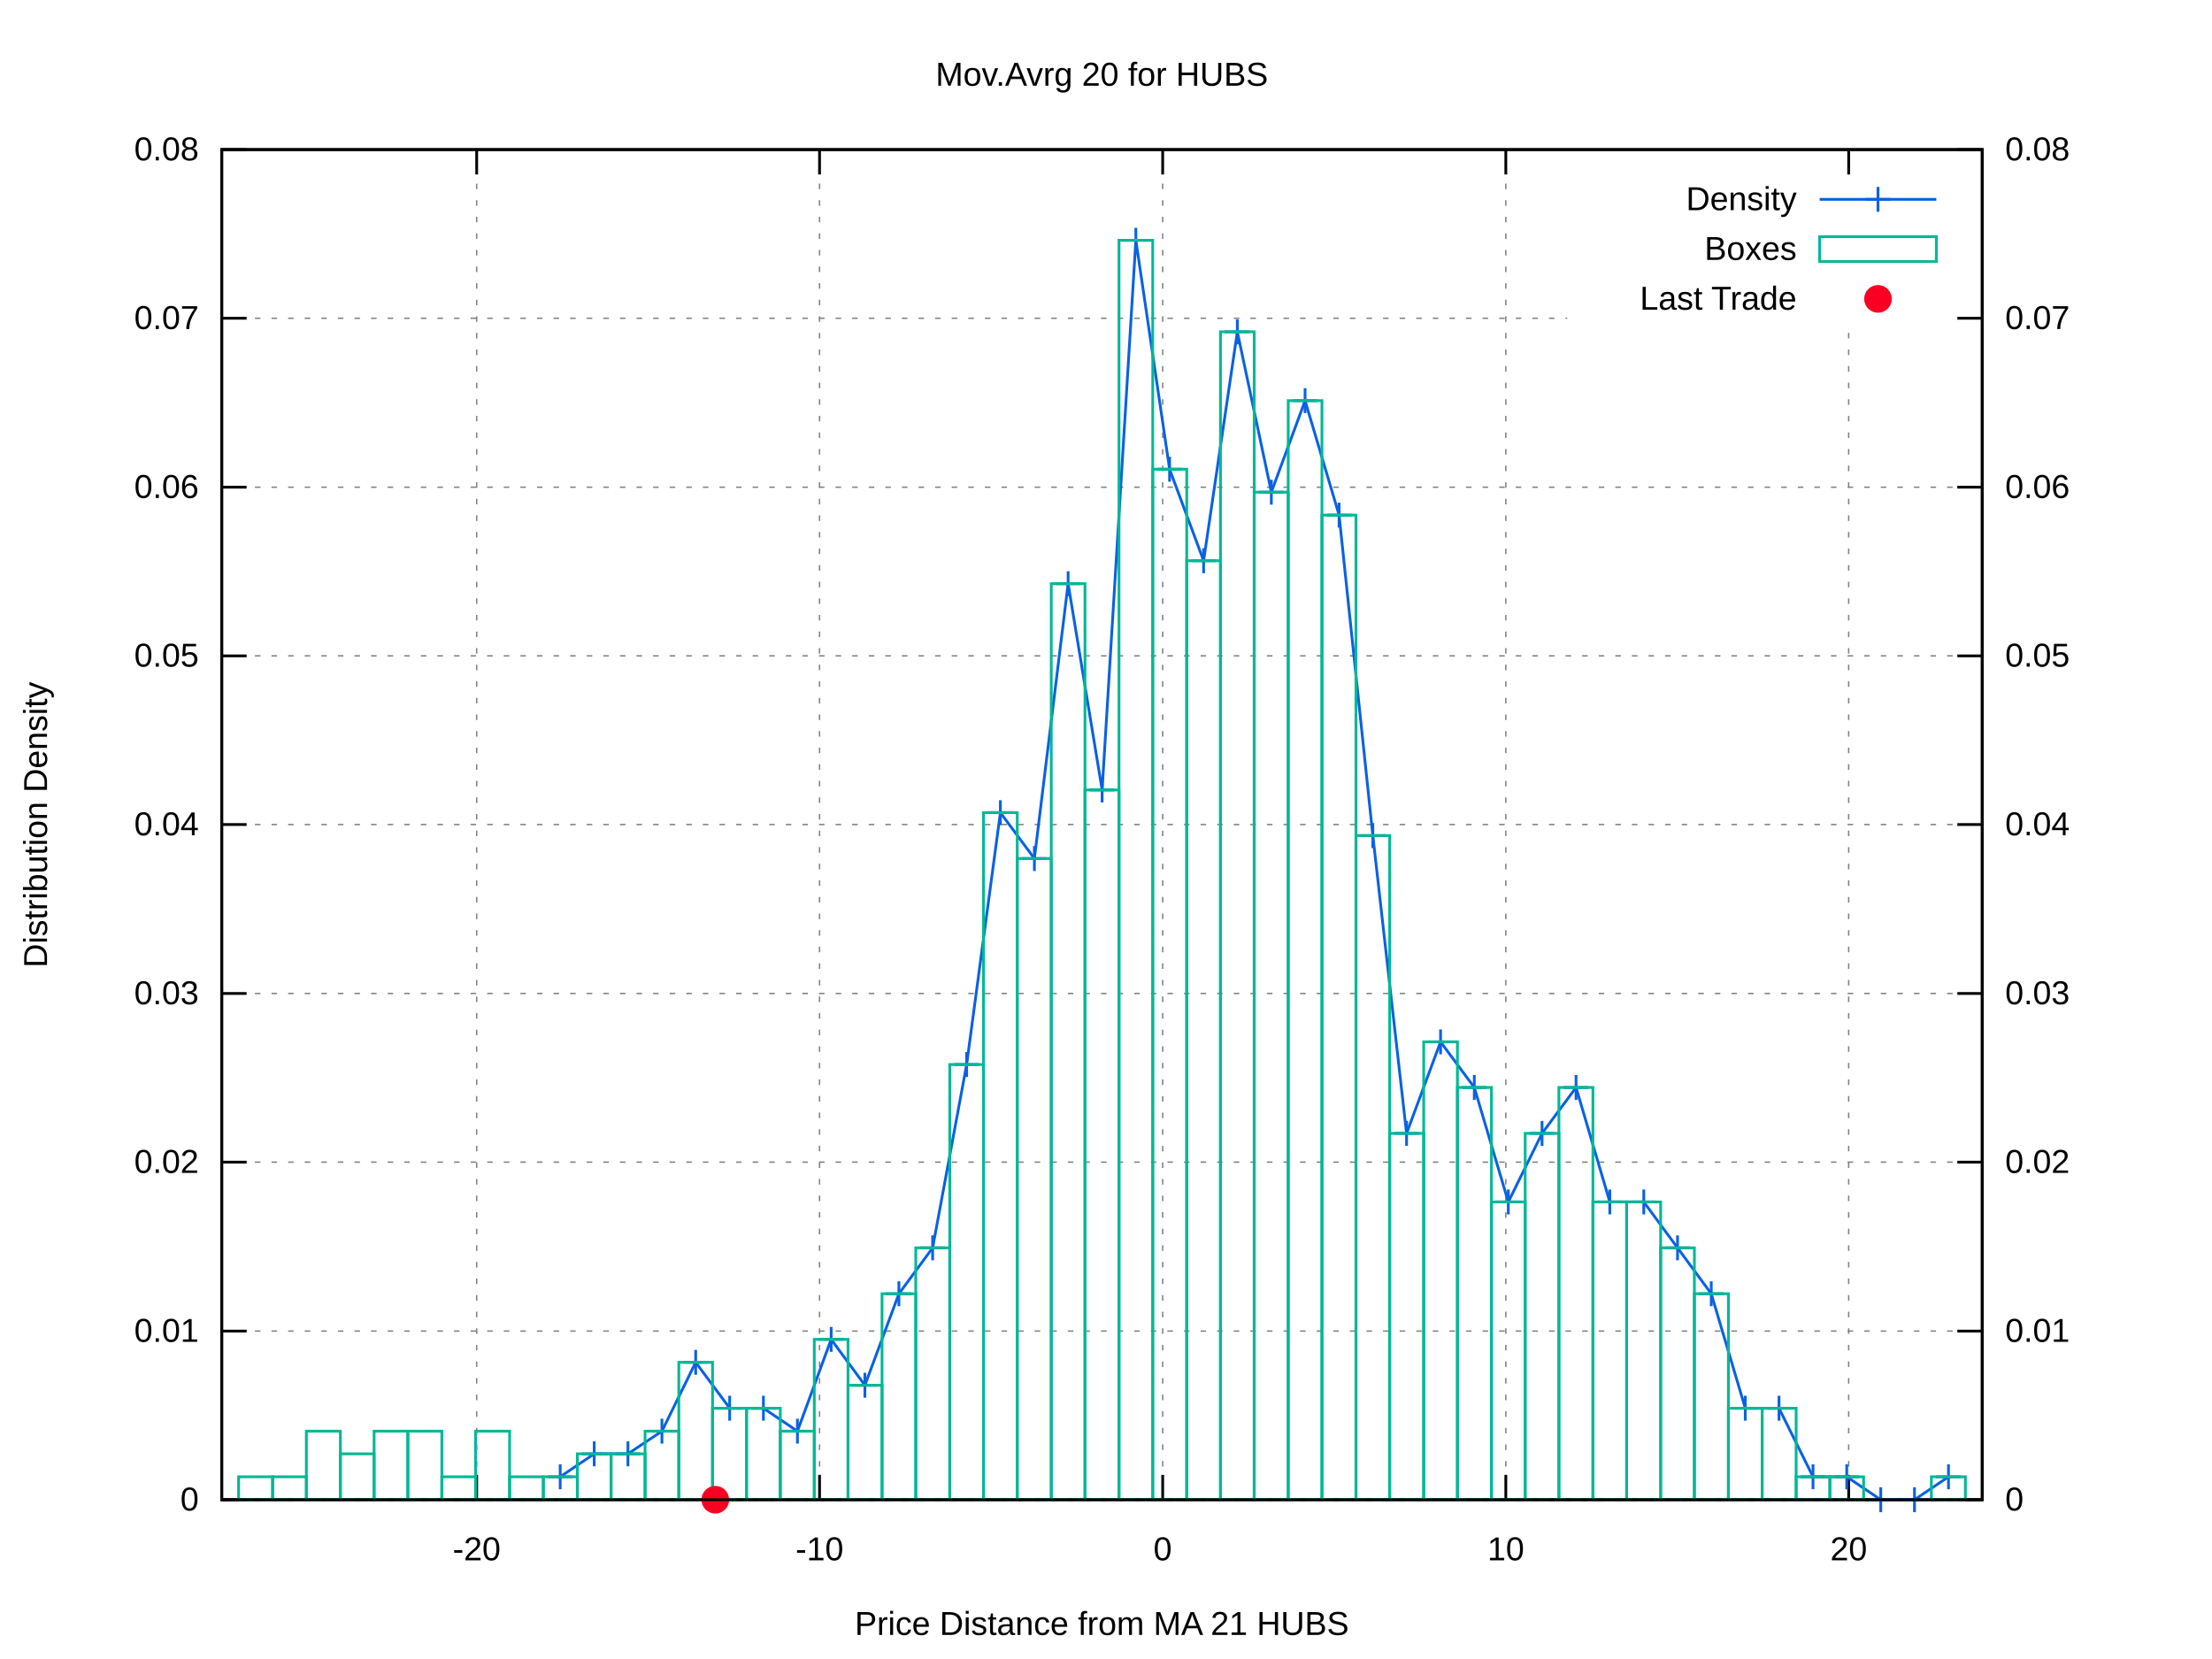
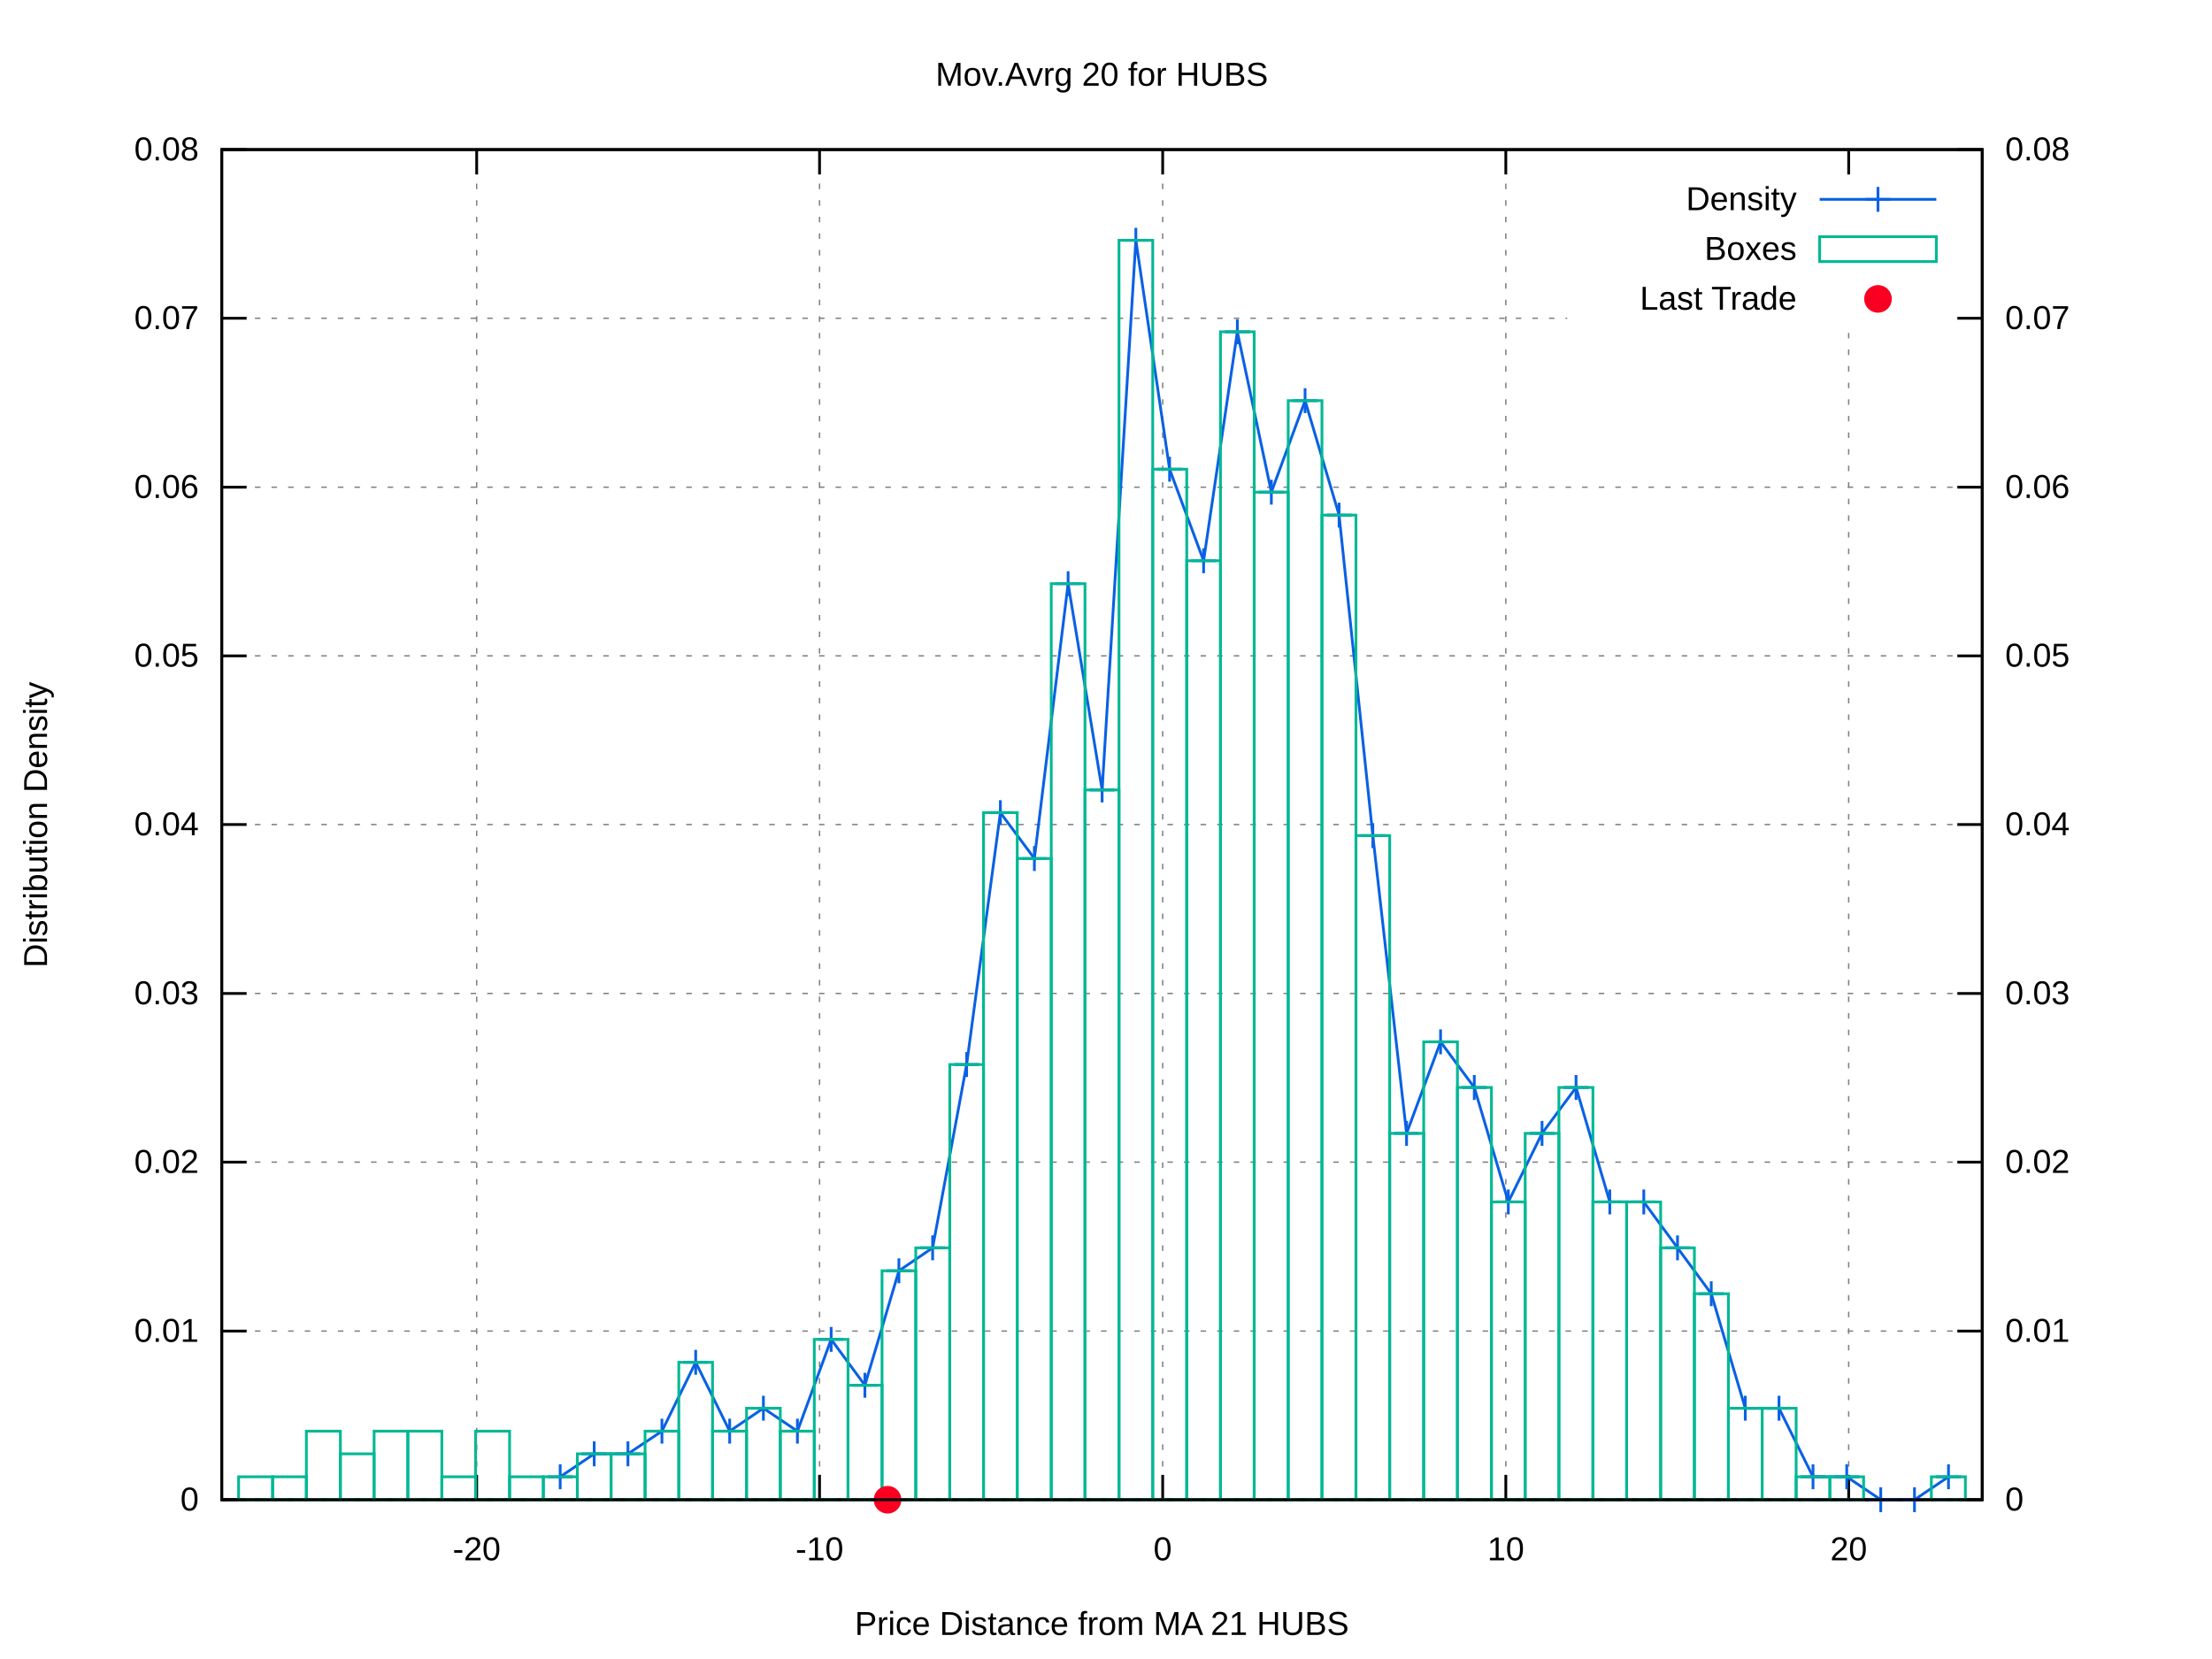
<svg xmlns="http://www.w3.org/2000/svg" xmlns:xlink="http://www.w3.org/1999/xlink" viewBox="0 0 800 600">
  <g id="gnuplot_canvas">
    <rect x="0" y="0" width="800" height="600" fill="#ffffff" />
    <defs>
      <circle id="gpDot" r="0.5" stroke-width="0.5" />
      <path id="gpPt0" stroke-width="0.222" stroke="currentColor" d="M-1,0 h2 M0,-1 v2" />
      <path id="gpPt1" stroke-width="0.222" stroke="currentColor" d="M-1,-1 L1,1 M1,-1 L-1,1" />
      <path id="gpPt2" stroke-width="0.222" stroke="currentColor" d="M-1,0 L1,0 M0,-1 L0,1 M-1,-1 L1,1 M-1,1 L1,-1" />
      <rect id="gpPt3" stroke-width="0.222" stroke="currentColor" x="-1" y="-1" width="2" height="2" />
      <rect id="gpPt4" stroke-width="0.222" stroke="currentColor" fill="currentColor" x="-1" y="-1" width="2" height="2" />
      <circle id="gpPt5" stroke-width="0.222" stroke="currentColor" cx="0" cy="0" r="1" />
      <use xlink:href="#gpPt5" id="gpPt6" fill="currentColor" stroke="none" />
      <path id="gpPt7" stroke-width="0.222" stroke="currentColor" d="M0,-1.33 L-1.33,0.67 L1.33,0.67 z" />
      <use xlink:href="#gpPt7" id="gpPt8" fill="currentColor" stroke="none" />
      <use xlink:href="#gpPt7" id="gpPt9" stroke="currentColor" transform="rotate(180)" />
      <use xlink:href="#gpPt9" id="gpPt10" fill="currentColor" stroke="none" />
      <use xlink:href="#gpPt3" id="gpPt11" stroke="currentColor" transform="rotate(45)" />
      <use xlink:href="#gpPt11" id="gpPt12" fill="currentColor" stroke="none" />
      <path id="gpPt13" stroke-width="0.222" stroke="currentColor" d="M0,1.330 L1.265,0.411 L0.782,-1.067 L-0.782,-1.076 L-1.265,0.411 z" />
      <use xlink:href="#gpPt13" id="gpPt14" fill="currentColor" stroke="none" />
      <filter id="textbox" filterUnits="objectBoundingBox" x="0" y="0" height="1" width="1">
        <feFlood flood-color="#FFFFFF" flood-opacity="1" result="bgnd" />
        <feComposite in="SourceGraphic" in2="bgnd" operator="atop" />
      </filter>
      <filter id="greybox" filterUnits="objectBoundingBox" x="0" y="0" height="1" width="1">
        <feFlood flood-color="lightgrey" flood-opacity="1" result="grey" />
        <feComposite in="SourceGraphic" in2="grey" operator="atop" />
      </filter>
    </defs>
    <g fill="none" color="#FFFFFF" stroke="black" stroke-width="1.00" stroke-linecap="butt" stroke-linejoin="miter">
</g>
    <g fill="none" color="black" stroke="currentColor" stroke-width="1.00" stroke-linecap="butt" stroke-linejoin="miter">
</g>
    <g fill="none" color="black" stroke="black" stroke-width="0.50" stroke-linecap="butt" stroke-linejoin="miter">
</g>
    <g fill="none" color="gray" stroke="currentColor" stroke-width="0.50" stroke-linecap="butt" stroke-linejoin="miter">
      <path stroke="gray" stroke-dasharray="2,4" class="gridline" d="M80.2,542.4 L716.9,542.4  " />
    </g>
    <g fill="none" color="gray" stroke="gray" stroke-width="1.00" stroke-linecap="butt" stroke-linejoin="miter">
</g>
    <g fill="none" color="black" stroke="currentColor" stroke-width="1.00" stroke-linecap="butt" stroke-linejoin="miter">
      <path stroke="black" d="M80.2,542.4 L89.2,542.4  " />
      <g transform="translate(71.9,546.3)" stroke="none" fill="black" font-family="arial" font-size="12.00" text-anchor="end">
        <text>
          <tspan font-family="arial"> 0</tspan>
        </text>
      </g>
    </g>
    <g fill="none" color="black" stroke="currentColor" stroke-width="1.00" stroke-linecap="butt" stroke-linejoin="miter">
</g>
    <g fill="none" color="black" stroke="black" stroke-width="0.50" stroke-linecap="butt" stroke-linejoin="miter">
</g>
    <g fill="none" color="gray" stroke="currentColor" stroke-width="0.50" stroke-linecap="butt" stroke-linejoin="miter">
      <path stroke="gray" stroke-dasharray="2,4" class="gridline" d="M80.2,481.4 L716.9,481.4  " />
    </g>
    <g fill="none" color="gray" stroke="gray" stroke-width="1.00" stroke-linecap="butt" stroke-linejoin="miter">
</g>
    <g fill="none" color="black" stroke="currentColor" stroke-width="1.00" stroke-linecap="butt" stroke-linejoin="miter">
      <path stroke="black" d="M80.2,481.4 L89.2,481.4  " />
      <g transform="translate(71.9,485.3)" stroke="none" fill="black" font-family="arial" font-size="12.00" text-anchor="end">
        <text>
          <tspan font-family="arial"> 0.01</tspan>
        </text>
      </g>
    </g>
    <g fill="none" color="black" stroke="currentColor" stroke-width="1.00" stroke-linecap="butt" stroke-linejoin="miter">
</g>
    <g fill="none" color="black" stroke="black" stroke-width="0.50" stroke-linecap="butt" stroke-linejoin="miter">
</g>
    <g fill="none" color="gray" stroke="currentColor" stroke-width="0.50" stroke-linecap="butt" stroke-linejoin="miter">
      <path stroke="gray" stroke-dasharray="2,4" class="gridline" d="M80.2,420.3 L716.9,420.3  " />
    </g>
    <g fill="none" color="gray" stroke="gray" stroke-width="1.00" stroke-linecap="butt" stroke-linejoin="miter">
</g>
    <g fill="none" color="black" stroke="currentColor" stroke-width="1.00" stroke-linecap="butt" stroke-linejoin="miter">
      <path stroke="black" d="M80.2,420.3 L89.2,420.3  " />
      <g transform="translate(71.9,424.2)" stroke="none" fill="black" font-family="arial" font-size="12.00" text-anchor="end">
        <text>
          <tspan font-family="arial"> 0.02</tspan>
        </text>
      </g>
    </g>
    <g fill="none" color="black" stroke="currentColor" stroke-width="1.00" stroke-linecap="butt" stroke-linejoin="miter">
</g>
    <g fill="none" color="black" stroke="black" stroke-width="0.50" stroke-linecap="butt" stroke-linejoin="miter">
</g>
    <g fill="none" color="gray" stroke="currentColor" stroke-width="0.50" stroke-linecap="butt" stroke-linejoin="miter">
      <path stroke="gray" stroke-dasharray="2,4" class="gridline" d="M80.2,359.3 L716.9,359.3  " />
    </g>
    <g fill="none" color="gray" stroke="gray" stroke-width="1.00" stroke-linecap="butt" stroke-linejoin="miter">
</g>
    <g fill="none" color="black" stroke="currentColor" stroke-width="1.00" stroke-linecap="butt" stroke-linejoin="miter">
      <path stroke="black" d="M80.2,359.3 L89.2,359.3  " />
      <g transform="translate(71.9,363.2)" stroke="none" fill="black" font-family="arial" font-size="12.00" text-anchor="end">
        <text>
          <tspan font-family="arial"> 0.03</tspan>
        </text>
      </g>
    </g>
    <g fill="none" color="black" stroke="currentColor" stroke-width="1.00" stroke-linecap="butt" stroke-linejoin="miter">
</g>
    <g fill="none" color="black" stroke="black" stroke-width="0.50" stroke-linecap="butt" stroke-linejoin="miter">
</g>
    <g fill="none" color="gray" stroke="currentColor" stroke-width="0.50" stroke-linecap="butt" stroke-linejoin="miter">
      <path stroke="gray" stroke-dasharray="2,4" class="gridline" d="M80.2,298.2 L716.9,298.2  " />
    </g>
    <g fill="none" color="gray" stroke="gray" stroke-width="1.00" stroke-linecap="butt" stroke-linejoin="miter">
</g>
    <g fill="none" color="black" stroke="currentColor" stroke-width="1.00" stroke-linecap="butt" stroke-linejoin="miter">
      <path stroke="black" d="M80.2,298.2 L89.2,298.2  " />
      <g transform="translate(71.9,302.1)" stroke="none" fill="black" font-family="arial" font-size="12.00" text-anchor="end">
        <text>
          <tspan font-family="arial"> 0.04</tspan>
        </text>
      </g>
    </g>
    <g fill="none" color="black" stroke="currentColor" stroke-width="1.00" stroke-linecap="butt" stroke-linejoin="miter">
</g>
    <g fill="none" color="black" stroke="black" stroke-width="0.50" stroke-linecap="butt" stroke-linejoin="miter">
</g>
    <g fill="none" color="gray" stroke="currentColor" stroke-width="0.50" stroke-linecap="butt" stroke-linejoin="miter">
      <path stroke="gray" stroke-dasharray="2,4" class="gridline" d="M80.2,237.2 L716.9,237.2  " />
    </g>
    <g fill="none" color="gray" stroke="gray" stroke-width="1.00" stroke-linecap="butt" stroke-linejoin="miter">
</g>
    <g fill="none" color="black" stroke="currentColor" stroke-width="1.00" stroke-linecap="butt" stroke-linejoin="miter">
      <path stroke="black" d="M80.2,237.2 L89.2,237.2  " />
      <g transform="translate(71.9,241.1)" stroke="none" fill="black" font-family="arial" font-size="12.00" text-anchor="end">
        <text>
          <tspan font-family="arial"> 0.05</tspan>
        </text>
      </g>
    </g>
    <g fill="none" color="black" stroke="currentColor" stroke-width="1.00" stroke-linecap="butt" stroke-linejoin="miter">
</g>
    <g fill="none" color="black" stroke="black" stroke-width="0.50" stroke-linecap="butt" stroke-linejoin="miter">
</g>
    <g fill="none" color="gray" stroke="currentColor" stroke-width="0.50" stroke-linecap="butt" stroke-linejoin="miter">
      <path stroke="gray" stroke-dasharray="2,4" class="gridline" d="M80.2,176.2 L716.9,176.2  " />
    </g>
    <g fill="none" color="gray" stroke="gray" stroke-width="1.00" stroke-linecap="butt" stroke-linejoin="miter">
</g>
    <g fill="none" color="black" stroke="currentColor" stroke-width="1.00" stroke-linecap="butt" stroke-linejoin="miter">
      <path stroke="black" d="M80.2,176.2 L89.2,176.2  " />
      <g transform="translate(71.9,180.1)" stroke="none" fill="black" font-family="arial" font-size="12.00" text-anchor="end">
        <text>
          <tspan font-family="arial"> 0.06</tspan>
        </text>
      </g>
    </g>
    <g fill="none" color="black" stroke="currentColor" stroke-width="1.00" stroke-linecap="butt" stroke-linejoin="miter">
</g>
    <g fill="none" color="black" stroke="black" stroke-width="0.50" stroke-linecap="butt" stroke-linejoin="miter">
</g>
    <g fill="none" color="gray" stroke="currentColor" stroke-width="0.50" stroke-linecap="butt" stroke-linejoin="miter">
      <path stroke="gray" stroke-dasharray="2,4" class="gridline" d="M80.2,115.1 L566.8,115.1 M708.6,115.1 L716.9,115.1  " />
    </g>
    <g fill="none" color="gray" stroke="gray" stroke-width="1.00" stroke-linecap="butt" stroke-linejoin="miter">
</g>
    <g fill="none" color="black" stroke="currentColor" stroke-width="1.00" stroke-linecap="butt" stroke-linejoin="miter">
      <path stroke="black" d="M80.2,115.1 L89.2,115.1  " />
      <g transform="translate(71.9,119.0)" stroke="none" fill="black" font-family="arial" font-size="12.00" text-anchor="end">
        <text>
          <tspan font-family="arial"> 0.07</tspan>
        </text>
      </g>
    </g>
    <g fill="none" color="black" stroke="currentColor" stroke-width="1.00" stroke-linecap="butt" stroke-linejoin="miter">
</g>
    <g fill="none" color="black" stroke="black" stroke-width="0.50" stroke-linecap="butt" stroke-linejoin="miter">
</g>
    <g fill="none" color="gray" stroke="currentColor" stroke-width="0.50" stroke-linecap="butt" stroke-linejoin="miter">
      <path stroke="gray" stroke-dasharray="2,4" class="gridline" d="M80.2,54.1 L716.9,54.1  " />
    </g>
    <g fill="none" color="gray" stroke="gray" stroke-width="1.00" stroke-linecap="butt" stroke-linejoin="miter">
</g>
    <g fill="none" color="black" stroke="currentColor" stroke-width="1.00" stroke-linecap="butt" stroke-linejoin="miter">
      <path stroke="black" d="M80.2,54.1 L89.2,54.1  " />
      <g transform="translate(71.9,58.0)" stroke="none" fill="black" font-family="arial" font-size="12.00" text-anchor="end">
        <text>
          <tspan font-family="arial"> 0.08</tspan>
        </text>
      </g>
    </g>
    <g fill="none" color="black" stroke="currentColor" stroke-width="1.00" stroke-linecap="butt" stroke-linejoin="miter">
</g>
    <g fill="none" color="black" stroke="black" stroke-width="0.50" stroke-linecap="butt" stroke-linejoin="miter">
</g>
    <g fill="none" color="gray" stroke="currentColor" stroke-width="0.50" stroke-linecap="butt" stroke-linejoin="miter">
      <path stroke="gray" stroke-dasharray="2,4" class="gridline" d="M172.4,542.4 L172.4,54.1  " />
    </g>
    <g fill="none" color="gray" stroke="gray" stroke-width="1.00" stroke-linecap="butt" stroke-linejoin="miter">
</g>
    <g fill="none" color="black" stroke="currentColor" stroke-width="1.00" stroke-linecap="butt" stroke-linejoin="miter">
      <path stroke="black" d="M172.4,542.4 L172.4,533.4 M172.4,54.1 L172.4,63.1  " />
      <g transform="translate(172.4,564.3)" stroke="none" fill="black" font-family="arial" font-size="12.00" text-anchor="middle">
        <text>
          <tspan font-family="arial">-20</tspan>
        </text>
      </g>
    </g>
    <g fill="none" color="black" stroke="currentColor" stroke-width="1.00" stroke-linecap="butt" stroke-linejoin="miter">
</g>
    <g fill="none" color="black" stroke="black" stroke-width="0.50" stroke-linecap="butt" stroke-linejoin="miter">
</g>
    <g fill="none" color="gray" stroke="currentColor" stroke-width="0.50" stroke-linecap="butt" stroke-linejoin="miter">
      <path stroke="gray" stroke-dasharray="2,4" class="gridline" d="M296.4,542.4 L296.4,54.1  " />
    </g>
    <g fill="none" color="gray" stroke="gray" stroke-width="1.00" stroke-linecap="butt" stroke-linejoin="miter">
</g>
    <g fill="none" color="black" stroke="currentColor" stroke-width="1.00" stroke-linecap="butt" stroke-linejoin="miter">
      <path stroke="black" d="M296.4,542.4 L296.4,533.4 M296.4,54.1 L296.4,63.1  " />
      <g transform="translate(296.4,564.3)" stroke="none" fill="black" font-family="arial" font-size="12.00" text-anchor="middle">
        <text>
          <tspan font-family="arial">-10</tspan>
        </text>
      </g>
    </g>
    <g fill="none" color="black" stroke="currentColor" stroke-width="1.00" stroke-linecap="butt" stroke-linejoin="miter">
</g>
    <g fill="none" color="black" stroke="black" stroke-width="0.50" stroke-linecap="butt" stroke-linejoin="miter">
</g>
    <g fill="none" color="gray" stroke="currentColor" stroke-width="0.50" stroke-linecap="butt" stroke-linejoin="miter">
      <path stroke="gray" stroke-dasharray="2,4" class="gridline" d="M420.5,542.4 L420.5,54.1  " />
    </g>
    <g fill="none" color="gray" stroke="gray" stroke-width="1.00" stroke-linecap="butt" stroke-linejoin="miter">
</g>
    <g fill="none" color="black" stroke="currentColor" stroke-width="1.00" stroke-linecap="butt" stroke-linejoin="miter">
      <path stroke="black" d="M420.5,542.4 L420.5,533.4 M420.5,54.1 L420.5,63.1  " />
      <g transform="translate(420.5,564.3)" stroke="none" fill="black" font-family="arial" font-size="12.00" text-anchor="middle">
        <text>
          <tspan font-family="arial"> 0</tspan>
        </text>
      </g>
    </g>
    <g fill="none" color="black" stroke="currentColor" stroke-width="1.00" stroke-linecap="butt" stroke-linejoin="miter">
</g>
    <g fill="none" color="black" stroke="black" stroke-width="0.50" stroke-linecap="butt" stroke-linejoin="miter">
</g>
    <g fill="none" color="gray" stroke="currentColor" stroke-width="0.50" stroke-linecap="butt" stroke-linejoin="miter">
      <path stroke="gray" stroke-dasharray="2,4" class="gridline" d="M544.6,542.4 L544.6,54.1  " />
    </g>
    <g fill="none" color="gray" stroke="gray" stroke-width="1.00" stroke-linecap="butt" stroke-linejoin="miter">
</g>
    <g fill="none" color="black" stroke="currentColor" stroke-width="1.00" stroke-linecap="butt" stroke-linejoin="miter">
      <path stroke="black" d="M544.6,542.4 L544.6,533.4 M544.6,54.1 L544.6,63.1  " />
      <g transform="translate(544.6,564.3)" stroke="none" fill="black" font-family="arial" font-size="12.00" text-anchor="middle">
        <text>
          <tspan font-family="arial"> 10</tspan>
        </text>
      </g>
    </g>
    <g fill="none" color="black" stroke="currentColor" stroke-width="1.00" stroke-linecap="butt" stroke-linejoin="miter">
</g>
    <g fill="none" color="black" stroke="black" stroke-width="0.50" stroke-linecap="butt" stroke-linejoin="miter">
</g>
    <g fill="none" color="gray" stroke="currentColor" stroke-width="0.50" stroke-linecap="butt" stroke-linejoin="miter">
      <path stroke="gray" stroke-dasharray="2,4" class="gridline" d="M668.6,542.4 L668.6,117.1 M668.6,63.1 L668.6,54.1  " />
    </g>
    <g fill="none" color="gray" stroke="gray" stroke-width="1.00" stroke-linecap="butt" stroke-linejoin="miter">
</g>
    <g fill="none" color="black" stroke="currentColor" stroke-width="1.00" stroke-linecap="butt" stroke-linejoin="miter">
      <path stroke="black" d="M668.6,542.4 L668.6,533.4 M668.6,54.1 L668.6,63.1  " />
      <g transform="translate(668.6,564.3)" stroke="none" fill="black" font-family="arial" font-size="12.00" text-anchor="middle">
        <text>
          <tspan font-family="arial"> 20</tspan>
        </text>
      </g>
    </g>
    <g fill="none" color="black" stroke="currentColor" stroke-width="1.00" stroke-linecap="butt" stroke-linejoin="miter">
      <path stroke="black" d="M716.9,542.4 L707.9,542.4  " />
      <g transform="translate(725.2,546.3)" stroke="none" fill="black" font-family="arial" font-size="12.00" text-anchor="start">
        <text>
          <tspan font-family="arial"> 0</tspan>
        </text>
      </g>
    </g>
    <g fill="none" color="black" stroke="currentColor" stroke-width="1.00" stroke-linecap="butt" stroke-linejoin="miter">
      <path stroke="black" d="M716.9,481.4 L707.9,481.4  " />
      <g transform="translate(725.2,485.3)" stroke="none" fill="black" font-family="arial" font-size="12.00" text-anchor="start">
        <text>
          <tspan font-family="arial"> 0.01</tspan>
        </text>
      </g>
    </g>
    <g fill="none" color="black" stroke="currentColor" stroke-width="1.00" stroke-linecap="butt" stroke-linejoin="miter">
      <path stroke="black" d="M716.9,420.3 L707.9,420.3  " />
      <g transform="translate(725.2,424.2)" stroke="none" fill="black" font-family="arial" font-size="12.00" text-anchor="start">
        <text>
          <tspan font-family="arial"> 0.02</tspan>
        </text>
      </g>
    </g>
    <g fill="none" color="black" stroke="currentColor" stroke-width="1.00" stroke-linecap="butt" stroke-linejoin="miter">
      <path stroke="black" d="M716.9,359.3 L707.9,359.3  " />
      <g transform="translate(725.2,363.2)" stroke="none" fill="black" font-family="arial" font-size="12.00" text-anchor="start">
        <text>
          <tspan font-family="arial"> 0.03</tspan>
        </text>
      </g>
    </g>
    <g fill="none" color="black" stroke="currentColor" stroke-width="1.00" stroke-linecap="butt" stroke-linejoin="miter">
      <path stroke="black" d="M716.9,298.2 L707.9,298.2  " />
      <g transform="translate(725.2,302.1)" stroke="none" fill="black" font-family="arial" font-size="12.00" text-anchor="start">
        <text>
          <tspan font-family="arial"> 0.04</tspan>
        </text>
      </g>
    </g>
    <g fill="none" color="black" stroke="currentColor" stroke-width="1.00" stroke-linecap="butt" stroke-linejoin="miter">
      <path stroke="black" d="M716.9,237.2 L707.9,237.2  " />
      <g transform="translate(725.2,241.1)" stroke="none" fill="black" font-family="arial" font-size="12.00" text-anchor="start">
        <text>
          <tspan font-family="arial"> 0.05</tspan>
        </text>
      </g>
    </g>
    <g fill="none" color="black" stroke="currentColor" stroke-width="1.00" stroke-linecap="butt" stroke-linejoin="miter">
      <path stroke="black" d="M716.9,176.2 L707.9,176.2  " />
      <g transform="translate(725.2,180.1)" stroke="none" fill="black" font-family="arial" font-size="12.00" text-anchor="start">
        <text>
          <tspan font-family="arial"> 0.06</tspan>
        </text>
      </g>
    </g>
    <g fill="none" color="black" stroke="currentColor" stroke-width="1.00" stroke-linecap="butt" stroke-linejoin="miter">
      <path stroke="black" d="M716.9,115.1 L707.9,115.1  " />
      <g transform="translate(725.2,119.0)" stroke="none" fill="black" font-family="arial" font-size="12.00" text-anchor="start">
        <text>
          <tspan font-family="arial"> 0.07</tspan>
        </text>
      </g>
    </g>
    <g fill="none" color="black" stroke="currentColor" stroke-width="1.00" stroke-linecap="butt" stroke-linejoin="miter">
      <path stroke="black" d="M716.9,54.1 L707.9,54.1  " />
      <g transform="translate(725.2,58.0)" stroke="none" fill="black" font-family="arial" font-size="12.00" text-anchor="start">
        <text>
          <tspan font-family="arial"> 0.08</tspan>
        </text>
      </g>
    </g>
    <g fill="none" color="black" stroke="currentColor" stroke-width="1.00" stroke-linecap="butt" stroke-linejoin="miter">
</g>
    <g fill="none" color="gray" stroke="currentColor" stroke-width="1.00" stroke-linecap="butt" stroke-linejoin="miter">
      <path stroke="black" stroke-dasharray="2,4" d="M80.2,542.4 L716.9,542.4  " />
    </g>
    <g fill="none" color="black" stroke="currentColor" stroke-width="1.00" stroke-linecap="butt" stroke-linejoin="miter">
      <path stroke="black" d="M80.2,54.1 L80.2,542.4 L716.9,542.4 L716.9,54.1 L80.2,54.1 Z  " />
    </g>
    <g fill="none" color="black" stroke="currentColor" stroke-width="1.00" stroke-linecap="butt" stroke-linejoin="miter">
      <g transform="translate(17.0,298.3) rotate(270)" stroke="none" fill="black" font-family="arial" font-size="12.00" text-anchor="middle">
        <text>
          <tspan font-family="arial">Distribution Density</tspan>
        </text>
      </g>
    </g>
    <g fill="none" color="black" stroke="currentColor" stroke-width="1.00" stroke-linecap="butt" stroke-linejoin="miter">
      <g transform="translate(398.5,591.3)" stroke="none" fill="black" font-family="arial" font-size="12.00" text-anchor="middle">
        <text>
          <tspan font-family="arial">Price Distance from MA 21 HUBS</tspan>
        </text>
      </g>
    </g>
    <g fill="none" color="black" stroke="currentColor" stroke-width="1.00" stroke-linecap="butt" stroke-linejoin="miter">
      <g transform="translate(398.5,31.0)" stroke="none" fill="black" font-family="arial" font-size="12.00" text-anchor="middle">
        <text>
          <tspan font-family="arial">Mov.Avrg 20 for HUBS </tspan>
        </text>
      </g>
    </g>
    <g id="gnuplot_plot_1">
      <g fill="none" color="black" stroke="currentColor" stroke-width="1.00" stroke-linecap="butt" stroke-linejoin="miter">
        <g transform="translate(649.8,76.0)" stroke="none" fill="black" font-family="arial" font-size="12.00" text-anchor="end">
          <text>
            <tspan font-family="arial">Density</tspan>
          </text>
        </g>
      </g>
      <g fill="none" color="black" stroke="currentColor" stroke-width="1.00" stroke-linecap="butt" stroke-linejoin="miter">
-         <path stroke="rgb(  9,  97, 228)" d="M658.1,72.1 L700.3,72.1 M202.6,534.1 L214.9,525.8 L227.1,525.8 L239.4,517.6 L251.6,492.7 L263.9,509.3   L276.1,509.3 L288.4,517.6 L300.6,484.4 L312.8,501.0 L325.1,467.9 L337.3,451.3 L349.6,385.0 L361.8,293.9   L374.1,310.5 L386.3,211.1 L398.6,285.7 L410.8,86.9 L423.0,169.7 L435.3,202.8 L447.5,120.0 L459.8,178.0   L472.0,144.9 L484.3,186.3 L496.5,302.2 L508.7,409.9 L521.0,376.8 L533.2,393.3 L545.5,434.7 L557.7,409.9   L570.0,393.3 L582.2,434.7 L594.5,434.7 L606.7,451.3 L618.9,467.9 L631.2,509.3 L643.4,509.3 L655.7,534.1   L667.9,534.1 L680.2,542.4 L692.4,542.4 L704.7,534.1  " />
+         <path stroke="rgb(  9,  97, 228)" d="M658.1,72.1 L700.3,72.1 M202.6,534.1 L214.9,525.8 L227.1,525.8 L239.4,517.6 L251.6,492.7 L263.9,517.6   L276.1,509.3 L288.4,517.6 L300.6,484.4 L312.8,501.0 L325.1,459.6 L337.3,451.3 L349.6,385.0 L361.8,293.9   L374.1,310.5 L386.3,211.1 L398.6,285.7 L410.8,86.9 L423.0,169.7 L435.3,202.8 L447.5,120.0 L459.8,178.0   L472.0,144.9 L484.3,186.3 L496.5,302.2 L508.7,409.9 L521.0,376.8 L533.2,393.3 L545.5,434.7 L557.7,409.9   L570.0,393.3 L582.2,434.7 L594.5,434.7 L606.7,451.3 L618.9,467.9 L631.2,509.3 L643.4,509.3 L655.7,534.1   L667.9,534.1 L680.2,542.4 L692.4,542.4 L704.7,534.1  " />
        <use xlink:href="#gpPt0" transform="translate(202.6,534.1) scale(4.50)" color="rgb(  9,  97, 228)" />
        <use xlink:href="#gpPt0" transform="translate(214.9,525.8) scale(4.50)" color="rgb(  9,  97, 228)" />
        <use xlink:href="#gpPt0" transform="translate(227.1,525.8) scale(4.50)" color="rgb(  9,  97, 228)" />
        <use xlink:href="#gpPt0" transform="translate(239.4,517.6) scale(4.50)" color="rgb(  9,  97, 228)" />
        <use xlink:href="#gpPt0" transform="translate(251.6,492.7) scale(4.50)" color="rgb(  9,  97, 228)" />
-         <use xlink:href="#gpPt0" transform="translate(263.9,509.3) scale(4.50)" color="rgb(  9,  97, 228)" />
+         <use xlink:href="#gpPt0" transform="translate(263.9,517.6) scale(4.50)" color="rgb(  9,  97, 228)" />
        <use xlink:href="#gpPt0" transform="translate(276.1,509.3) scale(4.50)" color="rgb(  9,  97, 228)" />
        <use xlink:href="#gpPt0" transform="translate(288.4,517.6) scale(4.50)" color="rgb(  9,  97, 228)" />
        <use xlink:href="#gpPt0" transform="translate(300.6,484.4) scale(4.50)" color="rgb(  9,  97, 228)" />
        <use xlink:href="#gpPt0" transform="translate(312.8,501.0) scale(4.50)" color="rgb(  9,  97, 228)" />
-         <use xlink:href="#gpPt0" transform="translate(325.1,467.9) scale(4.50)" color="rgb(  9,  97, 228)" />
+         <use xlink:href="#gpPt0" transform="translate(325.1,459.6) scale(4.50)" color="rgb(  9,  97, 228)" />
        <use xlink:href="#gpPt0" transform="translate(337.3,451.3) scale(4.50)" color="rgb(  9,  97, 228)" />
        <use xlink:href="#gpPt0" transform="translate(349.6,385.0) scale(4.50)" color="rgb(  9,  97, 228)" />
        <use xlink:href="#gpPt0" transform="translate(361.8,293.9) scale(4.50)" color="rgb(  9,  97, 228)" />
        <use xlink:href="#gpPt0" transform="translate(374.1,310.5) scale(4.50)" color="rgb(  9,  97, 228)" />
        <use xlink:href="#gpPt0" transform="translate(386.3,211.1) scale(4.50)" color="rgb(  9,  97, 228)" />
        <use xlink:href="#gpPt0" transform="translate(398.6,285.7) scale(4.50)" color="rgb(  9,  97, 228)" />
        <use xlink:href="#gpPt0" transform="translate(410.8,86.9) scale(4.50)" color="rgb(  9,  97, 228)" />
        <use xlink:href="#gpPt0" transform="translate(423.0,169.7) scale(4.50)" color="rgb(  9,  97, 228)" />
        <use xlink:href="#gpPt0" transform="translate(435.3,202.8) scale(4.50)" color="rgb(  9,  97, 228)" />
        <use xlink:href="#gpPt0" transform="translate(447.5,120.0) scale(4.50)" color="rgb(  9,  97, 228)" />
        <use xlink:href="#gpPt0" transform="translate(459.8,178.0) scale(4.50)" color="rgb(  9,  97, 228)" />
        <use xlink:href="#gpPt0" transform="translate(472.0,144.9) scale(4.50)" color="rgb(  9,  97, 228)" />
        <use xlink:href="#gpPt0" transform="translate(484.3,186.3) scale(4.50)" color="rgb(  9,  97, 228)" />
        <use xlink:href="#gpPt0" transform="translate(496.5,302.2) scale(4.50)" color="rgb(  9,  97, 228)" />
        <use xlink:href="#gpPt0" transform="translate(508.7,409.9) scale(4.50)" color="rgb(  9,  97, 228)" />
        <use xlink:href="#gpPt0" transform="translate(521.0,376.8) scale(4.50)" color="rgb(  9,  97, 228)" />
        <use xlink:href="#gpPt0" transform="translate(533.2,393.3) scale(4.50)" color="rgb(  9,  97, 228)" />
        <use xlink:href="#gpPt0" transform="translate(545.5,434.7) scale(4.50)" color="rgb(  9,  97, 228)" />
        <use xlink:href="#gpPt0" transform="translate(557.7,409.9) scale(4.50)" color="rgb(  9,  97, 228)" />
        <use xlink:href="#gpPt0" transform="translate(570.0,393.3) scale(4.50)" color="rgb(  9,  97, 228)" />
        <use xlink:href="#gpPt0" transform="translate(582.2,434.7) scale(4.50)" color="rgb(  9,  97, 228)" />
        <use xlink:href="#gpPt0" transform="translate(594.5,434.7) scale(4.50)" color="rgb(  9,  97, 228)" />
        <use xlink:href="#gpPt0" transform="translate(606.7,451.3) scale(4.50)" color="rgb(  9,  97, 228)" />
        <use xlink:href="#gpPt0" transform="translate(618.9,467.9) scale(4.50)" color="rgb(  9,  97, 228)" />
        <use xlink:href="#gpPt0" transform="translate(631.2,509.3) scale(4.50)" color="rgb(  9,  97, 228)" />
        <use xlink:href="#gpPt0" transform="translate(643.4,509.3) scale(4.50)" color="rgb(  9,  97, 228)" />
        <use xlink:href="#gpPt0" transform="translate(655.7,534.1) scale(4.50)" color="rgb(  9,  97, 228)" />
        <use xlink:href="#gpPt0" transform="translate(667.9,534.1) scale(4.50)" color="rgb(  9,  97, 228)" />
        <use xlink:href="#gpPt0" transform="translate(680.2,542.4) scale(4.50)" color="rgb(  9,  97, 228)" />
        <use xlink:href="#gpPt0" transform="translate(692.4,542.4) scale(4.50)" color="rgb(  9,  97, 228)" />
        <use xlink:href="#gpPt0" transform="translate(704.7,534.1) scale(4.50)" color="rgb(  9,  97, 228)" />
        <use xlink:href="#gpPt0" transform="translate(679.2,72.1) scale(4.50)" color="rgb(  9,  97, 228)" />
      </g>
    </g>
    <g id="gnuplot_plot_2">
      <g fill="none" color="black" stroke="currentColor" stroke-width="1.00" stroke-linecap="butt" stroke-linejoin="miter">
        <g transform="translate(649.8,94.0)" stroke="none" fill="black" font-family="arial" font-size="12.00" text-anchor="end">
          <text>
            <tspan font-family="arial">Boxes</tspan>
          </text>
        </g>
      </g>
      <g fill="none" color="black" stroke="currentColor" stroke-width="1.00" stroke-linecap="butt" stroke-linejoin="miter">
        <path stroke="rgb(  0, 184, 148)" d="M658.1,94.6 L700.3,94.6 L700.3,85.6 L658.1,85.6 L658.1,94.6 Z  " />
        <path stroke="rgb(  0, 184, 148)" d="M86.3,542.4 L86.3,534.1 L98.6,534.1 L98.6,542.4 L86.3,542.4 Z  " />
        <path stroke="rgb(  0, 184, 148)" d="M98.6,542.4 L98.6,534.1 L110.8,534.1 L110.8,542.4 L98.6,542.4 Z  " />
        <path stroke="rgb(  0, 184, 148)" d="M110.8,542.4 L110.8,517.6 L123.1,517.6 L123.1,542.4 L110.8,542.4 Z  " />
        <path stroke="rgb(  0, 184, 148)" d="M123.1,542.4 L123.1,525.8 L135.3,525.8 L135.3,542.4 L123.1,542.4 Z  " />
        <path stroke="rgb(  0, 184, 148)" d="M135.3,542.4 L135.3,517.6 L147.5,517.6 L147.5,542.4 L135.3,542.4 Z  " />
        <path stroke="rgb(  0, 184, 148)" d="M147.5,542.4 L147.5,517.6 L159.8,517.6 L159.8,542.4 L147.5,542.4 Z  " />
        <path stroke="rgb(  0, 184, 148)" d="M159.8,542.4 L159.8,534.1 L172.0,534.1 L172.0,542.4 L159.8,542.4 Z  " />
        <path stroke="rgb(  0, 184, 148)" d="M172.0,542.4 L172.0,517.6 L184.3,517.6 L184.3,542.4 L172.0,542.4 Z  " />
        <path stroke="rgb(  0, 184, 148)" d="M184.3,542.4 L184.3,534.1 L196.5,534.1 L196.5,542.4 L184.3,542.4 Z  " />
        <path stroke="rgb(  0, 184, 148)" d="M196.5,542.4 L196.5,534.1 L208.8,534.1 L208.8,542.4 L196.5,542.4 Z  " />
        <path stroke="rgb(  0, 184, 148)" d="M208.8,542.4 L208.8,525.8 L221.0,525.8 L221.0,542.4 L208.8,542.4 Z  " />
        <path stroke="rgb(  0, 184, 148)" d="M221.0,542.4 L221.0,525.8 L233.3,525.8 L233.3,542.4 L221.0,542.4 Z  " />
        <path stroke="rgb(  0, 184, 148)" d="M233.3,542.4 L233.3,517.6 L245.5,517.6 L245.5,542.4 L233.3,542.4 Z  " />
        <path stroke="rgb(  0, 184, 148)" d="M245.5,542.4 L245.5,492.7 L257.7,492.7 L257.7,542.4 L245.5,542.4 Z  " />
-         <path stroke="rgb(  0, 184, 148)" d="M257.7,542.4 L257.7,509.3 L270.0,509.3 L270.0,542.4 L257.7,542.4 Z  " />
+         <path stroke="rgb(  0, 184, 148)" d="M257.7,542.4 L257.7,517.6 L270.0,517.6 L270.0,542.4 L257.7,542.4 Z  " />
        <path stroke="rgb(  0, 184, 148)" d="M270.0,542.4 L270.0,509.3 L282.2,509.3 L282.2,542.4 L270.0,542.4 Z  " />
        <path stroke="rgb(  0, 184, 148)" d="M282.2,542.4 L282.2,517.6 L294.5,517.6 L294.5,542.4 L282.2,542.4 Z  " />
        <path stroke="rgb(  0, 184, 148)" d="M294.5,542.4 L294.5,484.4 L306.7,484.4 L306.7,542.4 L294.5,542.4 Z  " />
        <path stroke="rgb(  0, 184, 148)" d="M306.7,542.4 L306.7,501.0 L319.0,501.0 L319.0,542.4 L306.7,542.4 Z  " />
-         <path stroke="rgb(  0, 184, 148)" d="M319.0,542.4 L319.0,467.9 L331.2,467.9 L331.2,542.4 L319.0,542.4 Z  " />
+         <path stroke="rgb(  0, 184, 148)" d="M319.0,542.4 L319.0,459.6 L331.2,459.6 L331.2,542.4 L319.0,542.4 Z  " />
        <path stroke="rgb(  0, 184, 148)" d="M331.2,542.4 L331.2,451.3 L343.5,451.3 L343.5,542.4 L331.2,542.4 Z  " />
        <path stroke="rgb(  0, 184, 148)" d="M343.5,542.4 L343.5,385.0 L355.7,385.0 L355.7,542.4 L343.5,542.4 Z  " />
        <path stroke="rgb(  0, 184, 148)" d="M355.7,542.4 L355.7,293.9 L367.9,293.9 L367.9,542.4 L355.7,542.4 Z  " />
        <path stroke="rgb(  0, 184, 148)" d="M367.9,542.4 L367.9,310.5 L380.2,310.5 L380.2,542.4 L367.9,542.4 Z  " />
        <path stroke="rgb(  0, 184, 148)" d="M380.2,542.4 L380.2,211.1 L392.4,211.1 L392.4,542.4 L380.2,542.4 Z  " />
        <path stroke="rgb(  0, 184, 148)" d="M392.4,542.4 L392.4,285.7 L404.7,285.7 L404.7,542.4 L392.4,542.4 Z  " />
        <path stroke="rgb(  0, 184, 148)" d="M404.7,542.4 L404.7,86.9 L416.9,86.9 L416.9,542.4 L404.7,542.4 Z  " />
        <path stroke="rgb(  0, 184, 148)" d="M416.9,542.4 L416.9,169.7 L429.2,169.7 L429.2,542.4 L416.9,542.4 Z  " />
        <path stroke="rgb(  0, 184, 148)" d="M429.2,542.4 L429.2,202.8 L441.4,202.8 L441.4,542.4 L429.2,542.4 Z  " />
        <path stroke="rgb(  0, 184, 148)" d="M441.4,542.4 L441.4,120.0 L453.6,120.0 L453.6,542.4 L441.4,542.4 Z  " />
        <path stroke="rgb(  0, 184, 148)" d="M453.6,542.4 L453.6,178.0 L465.9,178.0 L465.9,542.4 L453.6,542.4 Z  " />
        <path stroke="rgb(  0, 184, 148)" d="M465.9,542.4 L465.9,144.9 L478.1,144.9 L478.1,542.4 L465.9,542.4 Z  " />
        <path stroke="rgb(  0, 184, 148)" d="M478.1,542.4 L478.1,186.3 L490.4,186.3 L490.4,542.4 L478.1,542.4 Z  " />
        <path stroke="rgb(  0, 184, 148)" d="M490.4,542.4 L490.4,302.2 L502.6,302.2 L502.6,542.4 L490.4,542.4 Z  " />
        <path stroke="rgb(  0, 184, 148)" d="M502.6,542.4 L502.6,409.9 L514.9,409.9 L514.9,542.4 L502.6,542.4 Z  " />
        <path stroke="rgb(  0, 184, 148)" d="M514.9,542.4 L514.9,376.8 L527.1,376.8 L527.1,542.4 L514.9,542.4 Z  " />
        <path stroke="rgb(  0, 184, 148)" d="M527.1,542.4 L527.1,393.3 L539.4,393.3 L539.4,542.4 L527.1,542.4 Z  " />
        <path stroke="rgb(  0, 184, 148)" d="M539.4,542.4 L539.4,434.7 L551.6,434.7 L551.6,542.4 L539.4,542.4 Z  " />
        <path stroke="rgb(  0, 184, 148)" d="M551.6,542.4 L551.6,409.9 L563.8,409.9 L563.8,542.4 L551.6,542.4 Z  " />
        <path stroke="rgb(  0, 184, 148)" d="M563.8,542.4 L563.8,393.3 L576.1,393.3 L576.1,542.4 L563.8,542.4 Z  " />
        <path stroke="rgb(  0, 184, 148)" d="M576.1,542.4 L576.1,434.7 L588.3,434.7 L588.3,542.4 L576.1,542.4 Z  " />
        <path stroke="rgb(  0, 184, 148)" d="M588.3,542.4 L588.3,434.7 L600.6,434.7 L600.6,542.4 L588.3,542.4 Z  " />
        <path stroke="rgb(  0, 184, 148)" d="M600.6,542.4 L600.6,451.3 L612.8,451.3 L612.8,542.4 L600.6,542.4 Z  " />
        <path stroke="rgb(  0, 184, 148)" d="M612.8,542.4 L612.8,467.9 L625.1,467.9 L625.1,542.4 L612.8,542.4 Z  " />
        <path stroke="rgb(  0, 184, 148)" d="M625.1,542.4 L625.1,509.3 L637.3,509.3 L637.3,542.4 L625.1,542.4 Z  " />
        <path stroke="rgb(  0, 184, 148)" d="M637.3,542.4 L637.3,509.3 L649.6,509.3 L649.6,542.4 L637.3,542.4 Z  " />
        <path stroke="rgb(  0, 184, 148)" d="M649.6,542.4 L649.6,534.1 L661.8,534.1 L661.8,542.4 L649.6,542.4 Z  " />
        <path stroke="rgb(  0, 184, 148)" d="M661.8,542.4 L661.8,534.1 L674.0,534.1 L674.0,542.4 L661.8,542.4 Z  " />
        <path stroke="rgb(  0, 184, 148)" d="M698.5,542.4 L698.5,534.1 L710.8,534.1 L710.8,542.4 L698.5,542.4 Z  " />
      </g>
    </g>
    <g id="gnuplot_plot_3">
      <g fill="none" color="black" stroke="currentColor" stroke-width="1.00" stroke-linecap="butt" stroke-linejoin="miter">
        <g transform="translate(649.8,112.0)" stroke="none" fill="black" font-family="arial" font-size="12.00" text-anchor="end">
          <text>
            <tspan font-family="arial">Last Trade</tspan>
          </text>
        </g>
      </g>
      <g fill="none" color="black" stroke="currentColor" stroke-width="1.00" stroke-linecap="butt" stroke-linejoin="miter">
-         <use xlink:href="#gpPt6" transform="translate(258.7,542.4) scale(4.50)" color="rgb(249,   0,  34)" />
+         <use xlink:href="#gpPt6" transform="translate(321.0,542.4) scale(4.50)" color="rgb(249,   0,  34)" />
        <use xlink:href="#gpPt6" transform="translate(679.2,108.1) scale(4.50)" color="rgb(249,   0,  34)" />
      </g>
    </g>
    <g fill="none" color="#FFFFFF" stroke="rgb(249,   0,  34)" stroke-width="2.00" stroke-linecap="butt" stroke-linejoin="miter">
</g>
    <g fill="none" color="black" stroke="currentColor" stroke-width="2.00" stroke-linecap="butt" stroke-linejoin="miter">
</g>
    <g fill="none" color="black" stroke="black" stroke-width="1.00" stroke-linecap="butt" stroke-linejoin="miter">
</g>
    <g fill="none" color="black" stroke="currentColor" stroke-width="1.00" stroke-linecap="butt" stroke-linejoin="miter">
      <path stroke="black" d="M80.2,54.1 L80.2,542.4 L716.9,542.4 L716.9,54.1 L80.2,54.1 Z  " />
    </g>
    <g fill="none" color="black" stroke="currentColor" stroke-width="1.00" stroke-linecap="butt" stroke-linejoin="miter">
</g>
  </g>
</svg>
